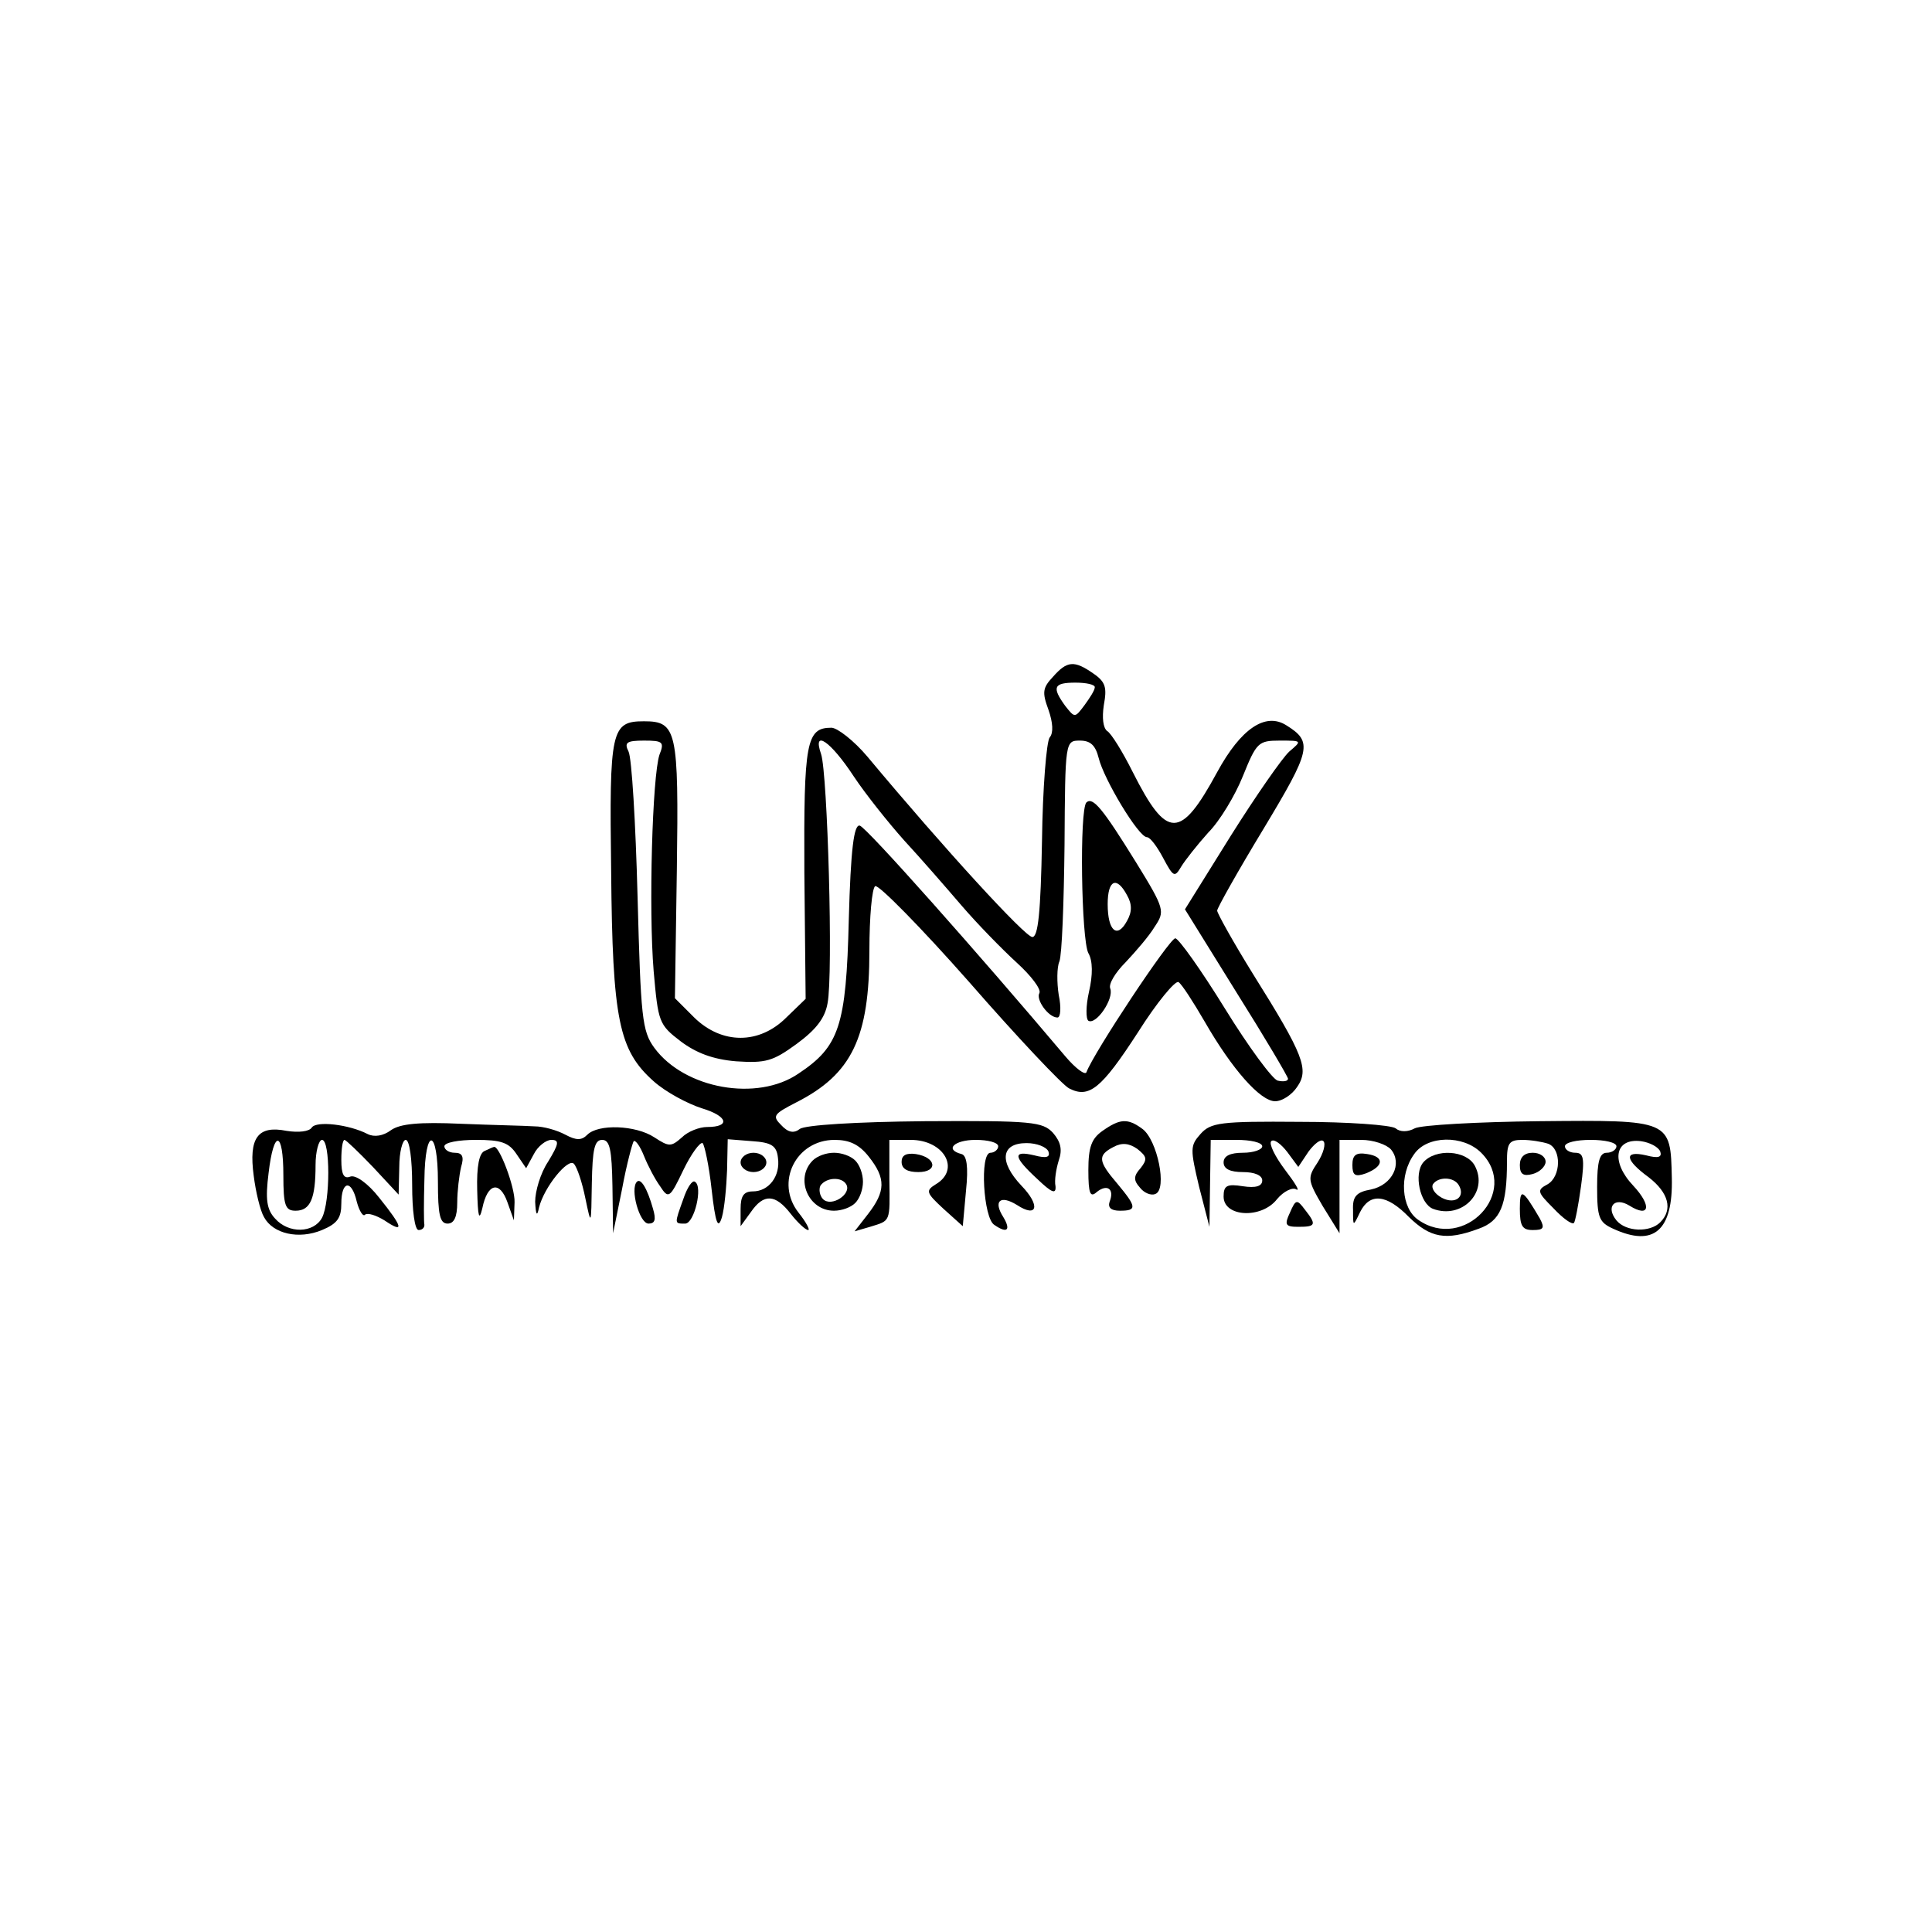
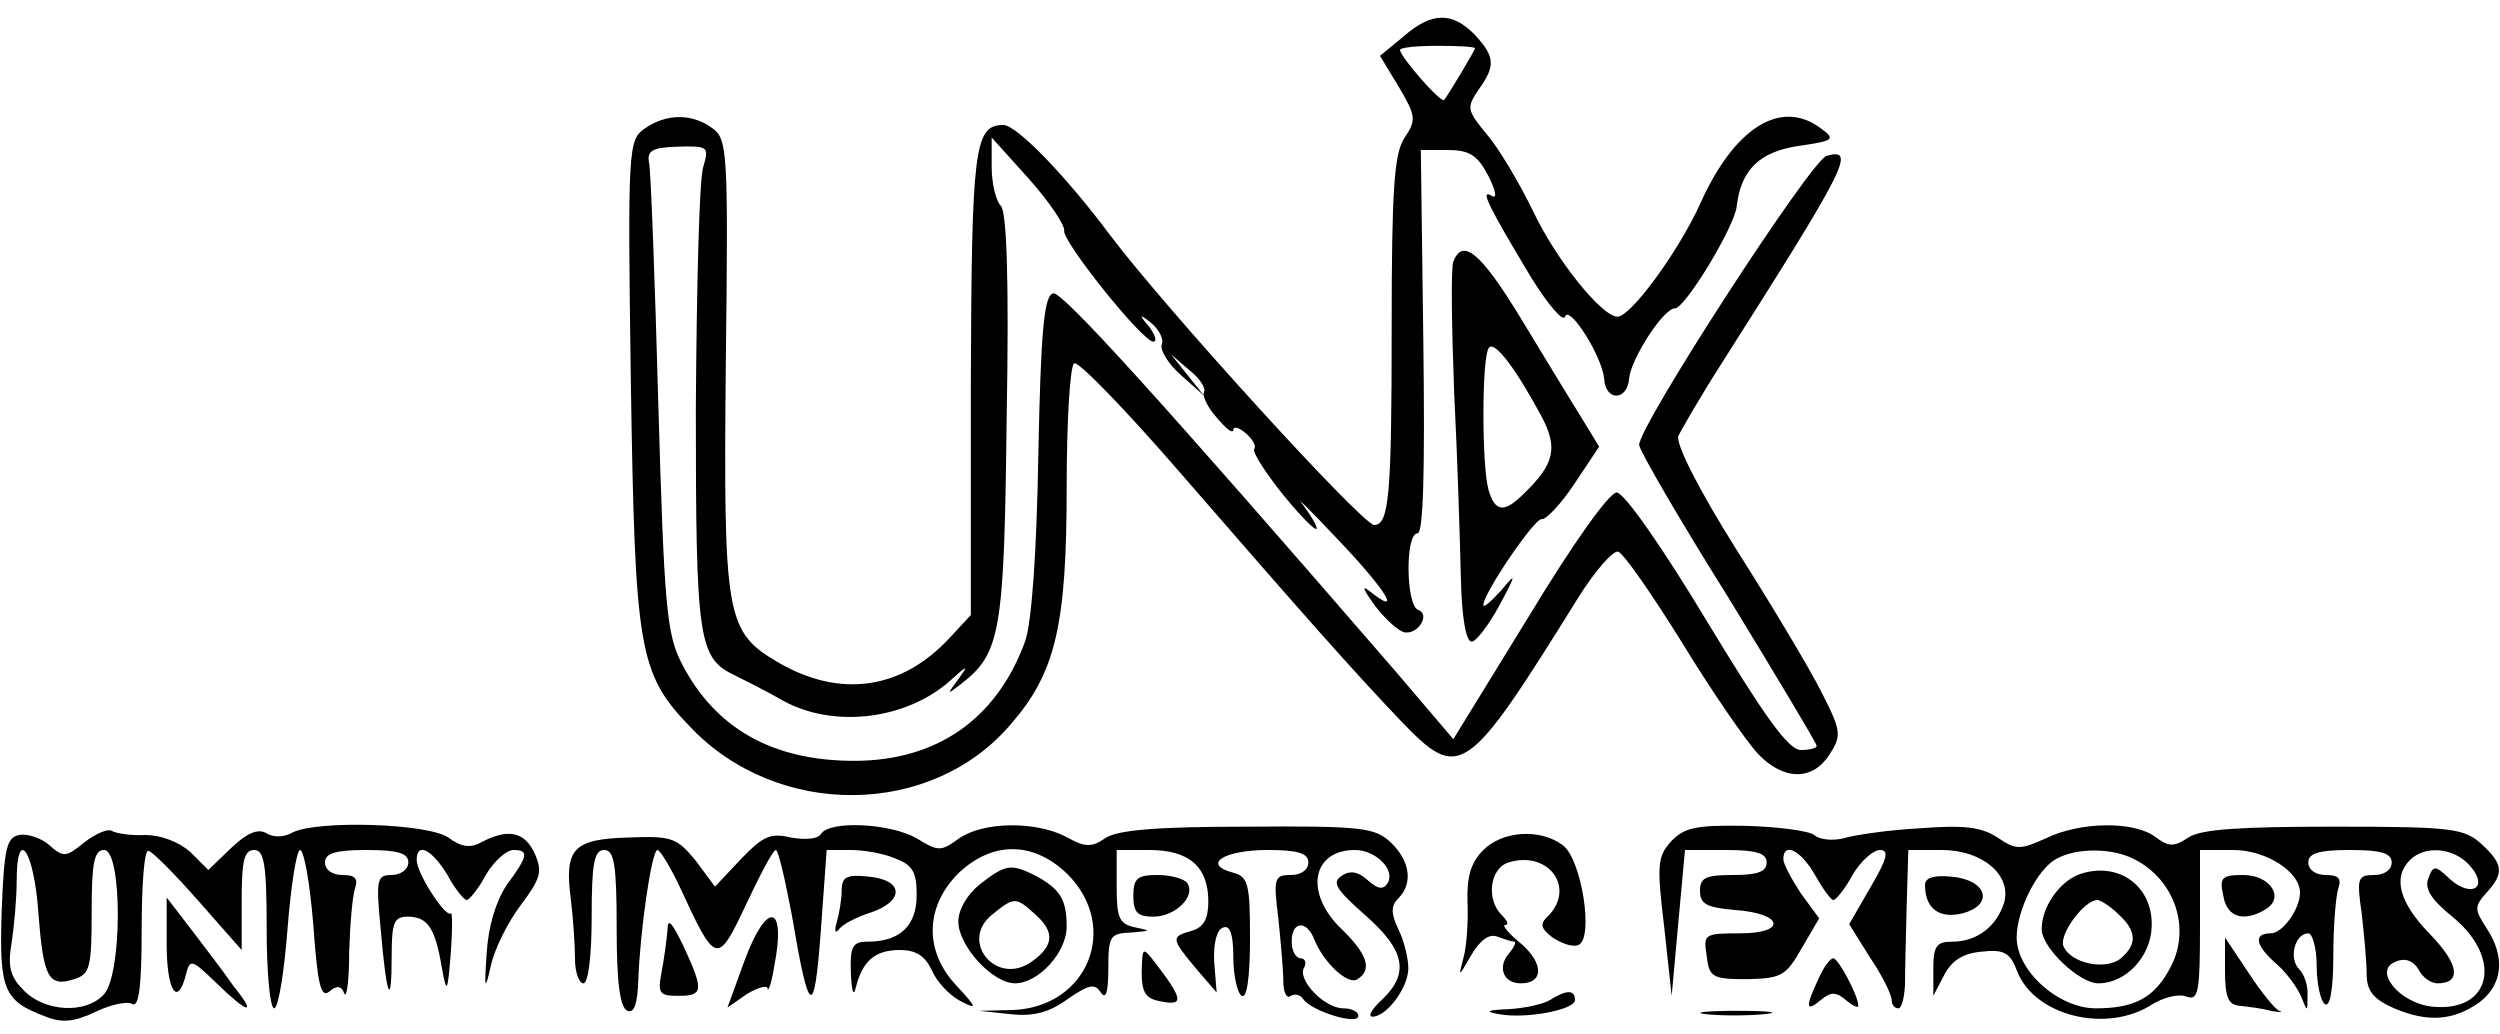
- <svg xmlns="http://www.w3.org/2000/svg" version="1.0" width="300pt" height="300pt" viewBox="0 0 300 300" preserveAspectRatio="xMidYMid meet">
-   <g transform="translate(0,300) scale(0.1,-0.1)" fill="#000000" stroke="none">
-     <path d="M1635 1949 c-16 -17 -17 -24 -7 -51 7 -20 8 -36 2 -43 -5 -6 -11 -79 -12 -161 -2 -111 -6 -149 -15 -149 -11 0 -135 135 -256 280 -21 25 -47 45 -56 45 -39 0 -43 -22 -42 -225 l2 -196 -30 -29 c-42 -42 -100 -42 -143 0 l-30 30 3 199 c3 217 0 231 -51 231 -51 0 -54 -13 -51 -233 2 -231 12 -278 66 -326 19 -17 53 -35 75 -42 40 -12 45 -29 8 -29 -12 0 -30 -7 -39 -16 -17 -15 -20 -15 -43 0 -29 19 -87 21 -104 4 -9 -9 -17 -9 -34 0 -13 7 -34 13 -48 13 -14 1 -65 2 -114 4 -65 3 -95 0 -109 -10 -12 -9 -26 -11 -36 -6 -29 15 -80 21 -87 10 -4 -6 -20 -8 -39 -5 -45 9 -59 -11 -51 -70 3 -24 10 -54 16 -64 14 -26 54 -35 90 -20 24 10 30 19 30 41 0 36 16 38 24 3 4 -15 10 -24 13 -20 4 3 17 -1 30 -9 31 -21 29 -11 -8 35 -18 23 -37 36 -45 33 -10 -4 -14 3 -14 26 0 17 2 31 5 31 2 0 22 -19 44 -42 l40 -43 1 43 c0 23 5 42 10 42 6 0 10 -30 10 -70 0 -40 4 -70 10 -70 5 0 9 3 9 8 -1 4 -1 35 0 70 1 83 21 81 21 -3 0 -51 3 -65 15 -65 10 0 15 10 15 33 0 17 3 42 6 55 5 16 2 22 -10 22 -9 0 -16 5 -16 10 0 6 22 10 49 10 39 0 51 -4 63 -22 l15 -22 12 22 c6 12 19 22 27 22 13 0 12 -6 -5 -34 -12 -18 -20 -46 -20 -62 1 -21 3 -24 6 -9 8 32 45 77 54 68 5 -5 13 -29 18 -54 9 -43 9 -43 10 24 1 52 4 67 16 67 12 0 15 -15 16 -72 l1 -73 14 69 c7 38 16 71 18 74 3 2 10 -8 16 -23 6 -15 17 -36 25 -47 13 -20 15 -19 36 25 12 25 26 44 30 42 3 -3 10 -35 14 -72 6 -53 10 -63 16 -43 4 14 7 47 8 73 l1 48 38 -3 c30 -2 38 -7 40 -26 4 -28 -14 -52 -39 -52 -14 0 -19 -7 -19 -27 l0 -27 16 22 c20 29 38 28 62 -3 11 -14 23 -25 27 -25 3 0 -3 12 -15 27 -37 47 -4 113 56 113 23 0 38 -7 53 -26 27 -34 26 -54 -1 -89 l-21 -27 24 7 c32 10 31 6 30 74 l0 61 33 0 c52 0 78 -46 39 -69 -16 -10 -15 -13 12 -38 l30 -27 5 55 c4 38 1 55 -7 57 -27 7 -11 22 22 22 19 0 35 -4 35 -10 0 -5 -6 -10 -12 -10 -17 0 -11 -102 6 -112 20 -14 26 -8 14 12 -16 25 -5 35 21 19 32 -21 37 -1 7 30 -35 37 -32 66 8 66 16 0 31 -6 34 -13 3 -9 -3 -11 -22 -6 -34 8 -33 -2 5 -37 22 -21 29 -24 28 -11 -2 9 1 27 5 40 6 17 3 29 -9 43 -16 17 -32 19 -199 18 -108 -1 -186 -6 -194 -12 -9 -7 -18 -6 -29 6 -14 14 -12 17 23 35 87 44 114 101 114 236 0 52 4 97 9 100 5 3 71 -64 146 -149 75 -86 145 -160 155 -165 31 -16 50 -1 107 87 29 46 58 81 63 78 5 -3 23 -31 41 -62 42 -73 86 -123 109 -123 11 0 26 10 34 22 19 27 11 49 -68 175 -31 50 -56 95 -56 99 0 4 32 61 72 127 74 123 77 135 35 161 -32 20 -70 -5 -107 -73 -57 -105 -78 -105 -131 0 -16 32 -34 61 -40 64 -6 5 -8 20 -5 40 5 27 3 36 -16 49 -30 21 -41 20 -63 -5z m65 -16 c0 -5 -8 -17 -16 -28 -15 -20 -15 -20 -30 -1 -21 29 -18 36 16 36 17 0 30 -3 30 -7z m-676 -105 c-11 -33 -17 -239 -9 -336 7 -79 8 -83 42 -109 24 -18 50 -28 86 -31 46 -3 57 0 94 27 30 22 44 40 48 63 9 45 0 357 -10 387 -14 40 15 20 51 -35 18 -27 53 -71 78 -99 25 -27 65 -73 89 -101 24 -28 63 -68 86 -89 22 -20 38 -41 35 -47 -6 -10 14 -38 28 -38 5 0 6 16 2 35 -3 19 -3 43 1 52 4 10 7 91 8 181 1 161 1 162 24 162 16 0 24 -7 29 -27 8 -33 62 -123 75 -123 5 0 16 -15 25 -32 16 -30 18 -31 28 -14 6 10 25 34 42 53 18 18 42 58 54 88 21 52 24 55 57 55 35 0 35 0 15 -17 -11 -10 -52 -69 -91 -131 l-71 -114 80 -129 c44 -70 80 -131 80 -134 0 -4 -7 -5 -16 -3 -8 2 -45 52 -82 112 -37 60 -72 109 -77 109 -9 0 -127 -178 -138 -208 -2 -5 -17 6 -33 25 -135 160 -309 356 -319 358 -9 2 -14 -36 -17 -146 -4 -166 -15 -197 -78 -239 -64 -44 -177 -24 -224 40 -19 26 -21 47 -26 235 -3 114 -9 215 -14 225 -7 14 -3 17 24 17 29 0 32 -2 24 -22z m-584 -653 c0 -47 3 -55 19 -55 23 0 31 19 31 71 0 21 5 39 10 39 13 0 13 -96 0 -121 -13 -24 -52 -25 -73 -1 -13 14 -15 30 -10 70 8 69 23 67 23 -3z" />
-     <path d="M1687 1754 c-11 -11 -8 -213 3 -234 7 -12 7 -34 1 -60 -5 -22 -5 -42 -1 -45 12 -7 40 34 34 50 -3 7 8 25 24 41 15 16 36 40 45 55 16 24 16 27 -29 100 -52 84 -67 102 -77 93z m63 -144 c8 -14 8 -26 0 -40 -15 -28 -30 -16 -30 26 0 38 14 44 30 14z" />
-     <path d="M1712 1244 c-17 -12 -22 -25 -22 -61 0 -37 3 -43 13 -34 16 13 28 5 20 -15 -3 -9 2 -14 16 -14 27 0 26 6 -4 42 -30 35 -31 44 -6 57 13 7 24 6 37 -3 15 -12 16 -16 5 -30 -11 -12 -11 -19 -1 -30 6 -8 17 -13 24 -10 19 7 3 84 -20 101 -23 17 -35 16 -62 -3z" />
-     <path d="M1864 1239 c-16 -18 -16 -23 -2 -82 l16 -62 1 68 1 67 40 0 c22 0 40 -4 40 -10 0 -5 -13 -10 -30 -10 -20 0 -30 -5 -30 -15 0 -10 10 -15 30 -15 18 0 30 -5 30 -13 0 -9 -10 -12 -30 -9 -25 4 -30 1 -30 -16 0 -32 59 -35 83 -4 10 12 24 19 30 15 6 -3 -2 10 -18 31 -15 20 -25 40 -21 44 4 4 15 -4 25 -17 l17 -23 16 24 c9 12 19 20 23 16 4 -4 0 -19 -9 -33 -16 -24 -16 -27 8 -68 l26 -42 0 73 0 72 34 0 c18 0 39 -7 46 -15 18 -22 2 -55 -31 -62 -23 -4 -29 -11 -28 -32 0 -26 0 -26 11 -3 15 30 41 28 76 -8 33 -32 57 -37 108 -18 34 12 44 36 44 104 0 29 3 34 24 34 13 0 31 -3 40 -6 21 -8 20 -51 -1 -63 -17 -9 -16 -12 9 -37 15 -16 29 -26 32 -23 2 2 7 28 11 57 6 44 4 52 -9 52 -9 0 -16 5 -16 10 0 6 18 10 40 10 22 0 40 -4 40 -10 0 -5 -7 -10 -15 -10 -11 0 -15 -13 -15 -53 0 -48 3 -55 25 -65 63 -29 93 -3 91 79 -2 90 -1 90 -205 88 -97 -1 -184 -6 -194 -11 -11 -6 -23 -6 -30 0 -7 5 -73 10 -149 10 -123 1 -138 -1 -154 -19z m436 -29 c61 -61 -27 -154 -98 -104 -26 18 -30 69 -6 102 20 29 76 30 104 2z m278 2 c3 -9 -3 -11 -22 -6 -35 8 -33 -7 4 -34 31 -24 38 -50 18 -70 -16 -16 -53 -15 -68 3 -17 21 -3 37 20 23 32 -20 35 0 6 31 -35 37 -29 74 12 69 14 -2 27 -9 30 -16z" />
-     <path d="M2210 1195 c-15 -18 -5 -64 15 -72 45 -17 87 26 65 67 -13 24 -61 27 -80 5z m55 -35 c11 -18 -5 -31 -26 -20 -11 6 -17 15 -14 21 8 12 32 12 40 -1z" />
-     <path d="M753 1213 c-9 -3 -13 -24 -12 -61 1 -42 3 -49 8 -28 8 39 27 43 39 9 l10 -28 1 28 c1 23 -24 89 -32 86 -1 0 -8 -3 -14 -6z" />
-     <path d="M1150 1195 c0 -8 9 -15 20 -15 11 0 20 7 20 15 0 8 -9 15 -20 15 -11 0 -20 -7 -20 -15z" />
-     <path d="M1262 1198 c-28 -28 -7 -78 33 -78 12 0 26 5 33 12 7 7 12 21 12 33 0 12 -5 26 -12 33 -7 7 -21 12 -33 12 -12 0 -26 -5 -33 -12z m52 -37 c9 -15 -23 -36 -36 -23 -5 5 -7 15 -4 21 9 13 33 14 40 2z" />
-     <path d="M1400 1196 c0 -11 9 -16 26 -16 31 0 28 23 -4 28 -15 2 -22 -2 -22 -12z" />
-     <path d="M2100 1191 c0 -16 4 -19 21 -13 28 11 29 26 2 30 -18 3 -23 -2 -23 -17z" />
-     <path d="M2360 1191 c0 -14 5 -18 20 -14 11 3 20 12 20 19 0 8 -9 14 -20 14 -13 0 -20 -7 -20 -19z" />
-     <path d="M989 1165 c-11 -11 4 -65 18 -65 10 0 12 6 7 23 -9 32 -19 48 -25 42z" />
-     <path d="M1061 1138 c-14 -39 -14 -38 3 -38 14 0 28 58 15 65 -4 3 -12 -9 -18 -27z" />
-     <path d="M2360 1123 c0 -27 4 -33 20 -33 17 0 19 3 11 18 -27 46 -31 48 -31 15z" />
-     <path d="M2003 1117 c-9 -19 -7 -22 13 -22 27 0 29 3 10 27 -12 16 -14 16 -23 -5z" />
+ <svg xmlns="http://www.w3.org/2000/svg" version="1.0" width="300pt" height="124pt" viewBox="0 0 300 124" preserveAspectRatio="xMidYMid meet">
+   <g transform="translate(0,124) scale(0.1,-0.1)" fill="#000000" stroke="none">
+     <path d="M1684 1196 l-28 -23 23 -38 c20 -34 21 -39 6 -61 -12 -19 -15 -61 -15 -228 0 -199 -3 -236 -21 -236 -14 0 -250 259 -317 348 -53 71 -112 132 -128 132 -35 0 -38 -28 -39 -310 l0 -278 -25 -27 c-58 -63 -132 -73 -206 -30 -63 37 -66 53 -63 361 3 252 2 267 -16 280 -24 18 -55 18 -81 0 -20 -14 -21 -21 -17 -303 5 -322 9 -351 71 -415 105 -111 290 -109 385 3 54 62 67 119 67 285 0 78 4 145 9 148 5 3 62 -56 127 -131 151 -174 206 -236 264 -297 72 -75 79 -70 214 147 20 32 42 57 48 55 7 -3 41 -52 77 -110 36 -59 77 -118 90 -132 31 -33 66 -33 86 -2 15 23 15 28 -9 75 -14 28 -60 105 -102 171 -47 75 -73 127 -70 137 4 8 27 48 52 87 150 236 162 259 126 249 -18 -4 -226 -325 -225 -347 0 -6 48 -89 107 -183 58 -95 106 -175 106 -178 0 -3 -9 -5 -19 -5 -15 0 -44 41 -113 155 -53 88 -99 154 -108 154 -9 0 -53 -62 -105 -148 l-91 -148 -69 81 c-282 326 -400 456 -411 454 -11 -2 -15 -43 -18 -193 -2 -119 -8 -203 -16 -225 -34 -93 -106 -143 -205 -143 -98 0 -167 39 -207 117 -18 35 -21 68 -28 310 -4 149 -9 279 -11 290 -3 15 3 19 34 20 37 1 38 0 31 -24 -5 -14 -8 -144 -9 -290 0 -281 3 -300 48 -321 12 -6 38 -19 57 -30 60 -33 147 -23 200 24 21 19 23 20 10 2 -14 -19 -14 -19 3 -6 48 37 52 62 55 320 3 165 0 247 -7 254 -6 6 -11 27 -11 47 l0 35 45 -50 c24 -27 43 -55 42 -62 -2 -13 94 -133 107 -133 5 0 2 8 -5 18 -13 15 -12 16 3 4 9 -8 15 -19 12 -26 -2 -6 8 -23 23 -36 l28 -25 -20 25 -20 25 22 -19 c13 -10 20 -22 18 -26 -3 -4 4 -19 15 -31 11 -13 19 -20 20 -15 0 5 7 3 15 -4 8 -7 13 -15 10 -19 -2 -4 14 -29 35 -55 22 -27 40 -45 40 -40 0 4 -8 17 -17 29 -10 12 10 -8 44 -44 58 -61 76 -92 36 -60 -10 8 -6 0 7 -18 14 -18 30 -32 37 -32 16 -1 29 22 15 27 -15 5 -16 92 -1 92 7 0 9 74 7 230 l-3 230 32 0 c26 0 36 -6 49 -31 9 -18 11 -28 4 -24 -15 9 -3 -14 48 -99 20 -32 38 -53 40 -46 5 15 45 -48 47 -75 2 -27 28 -26 30 1 2 23 41 84 55 84 12 0 71 97 74 122 5 44 27 66 75 73 42 6 44 8 26 21 -48 36 -104 1 -145 -91 -26 -57 -83 -135 -99 -135 -19 0 -74 69 -101 126 -17 35 -42 77 -56 93 -24 29 -24 32 -10 53 21 29 20 40 -4 66 -27 28 -52 28 -86 -2z m86 -14 c0 -2 -29 -51 -37 -62 -4 -4 -52 51 -53 60 0 3 20 5 45 5 25 0 45 -1 45 -3z" />
+     <path d="M1744 926 c-3 -7 -2 -78 1 -157 4 -79 7 -179 8 -221 1 -48 6 -78 13 -78 5 0 20 19 33 43 21 39 21 41 2 18 -12 -13 -21 -21 -21 -17 0 14 62 105 70 103 5 -1 23 18 39 42 l30 45 -22 36 c-12 19 -44 72 -72 118 -48 79 -70 97 -81 68z m106 -186 c20 -38 15 -57 -21 -92 -24 -24 -35 -23 -43 5 -8 30 -8 162 1 170 7 8 33 -27 63 -83z" />
+     <path d="M101 229 c-22 -18 -25 -18 -42 -3 -9 8 -26 14 -36 12 -15 -3 -18 -15 -21 -91 -3 -95 2 -108 53 -127 20 -8 35 -6 60 6 19 9 39 13 44 9 8 -4 11 25 11 89 0 53 3 96 8 95 4 0 31 -27 60 -60 l52 -59 0 60 c0 47 3 60 15 60 12 0 15 -17 15 -95 0 -52 4 -95 9 -95 5 0 12 43 16 95 4 52 11 95 15 95 5 0 12 -41 16 -90 5 -71 9 -88 19 -80 9 8 15 7 18 -2 3 -7 6 15 6 49 1 34 4 68 7 77 4 12 0 16 -15 16 -12 0 -21 6 -21 15 0 11 12 15 50 15 38 0 50 -4 50 -15 0 -8 -9 -15 -20 -15 -18 0 -19 -5 -13 -67 7 -81 13 -94 13 -30 0 40 3 47 19 47 24 0 33 -13 41 -60 6 -33 7 -33 11 17 2 28 2 49 0 47 -6 -6 -41 48 -41 64 0 22 18 13 37 -18 9 -17 20 -30 23 -30 3 0 14 13 23 30 10 17 25 30 33 30 19 0 18 -7 -8 -42 -13 -20 -22 -49 -24 -82 -3 -44 -2 -46 5 -15 4 19 20 52 36 73 24 32 26 40 17 61 -12 27 -32 31 -63 15 -14 -8 -25 -7 -41 5 -25 17 -157 21 -187 6 -10 -6 -23 -6 -31 -1 -10 6 -23 1 -42 -17 l-28 -27 -22 22 c-14 12 -35 20 -54 20 -17 -1 -35 2 -40 5 -5 3 -20 -4 -33 -14z m-55 -84 c6 -78 12 -90 43 -80 19 6 21 14 21 81 0 59 3 74 15 74 22 0 22 -152 -1 -174 -22 -23 -70 -20 -95 5 -17 17 -20 29 -15 58 3 20 6 53 6 74 0 67 21 36 26 -38z" />
+     <path d="M985 239 c-4 -6 -19 -7 -36 -4 -25 6 -34 1 -60 -26 l-31 -33 -23 31 c-23 28 -29 30 -81 28 -66 -2 -77 -13 -69 -74 3 -24 5 -57 5 -72 0 -16 5 -29 10 -29 6 0 10 33 10 80 0 64 3 80 15 80 12 0 15 -17 15 -94 0 -66 4 -95 13 -99 8 -3 12 8 13 37 2 59 16 156 23 156 3 0 16 -21 28 -47 42 -91 44 -91 78 -19 17 36 32 65 36 66 3 0 11 -35 19 -77 21 -124 27 -127 35 -20 l7 97 29 0 c15 0 39 -4 53 -10 21 -8 26 -16 26 -44 0 -37 -20 -56 -59 -56 -18 0 -21 -6 -20 -37 1 -22 3 -30 6 -18 8 32 23 45 53 45 19 0 30 -7 38 -24 6 -14 21 -30 34 -37 21 -11 21 -9 -4 18 -39 41 -38 94 1 134 41 40 91 40 132 0 63 -63 25 -159 -65 -163 l-41 -1 38 -4 c27 -3 46 2 68 18 26 18 33 19 40 8 6 -9 9 0 9 29 0 39 2 42 28 43 23 2 24 2 5 6 -20 4 -23 11 -23 49 l0 44 39 0 c48 0 71 -20 71 -62 0 -21 -6 -31 -20 -35 -25 -7 -25 -9 5 -45 l25 -29 -3 37 c-1 22 3 39 11 41 8 3 12 -8 12 -36 0 -22 5 -43 10 -46 6 -4 10 21 10 68 0 67 -2 75 -21 80 -37 10 -10 27 42 27 37 0 49 -4 49 -15 0 -9 -9 -15 -21 -15 -20 0 -21 -4 -15 -52 3 -29 6 -63 6 -76 0 -13 4 -21 9 -17 5 3 12 1 15 -4 9 -14 66 -32 66 -20 0 5 -8 9 -18 9 -23 0 -56 35 -47 49 3 6 1 11 -4 11 -6 0 -11 9 -11 20 0 25 18 26 27 3 11 -28 41 -56 52 -48 18 11 12 30 -19 60 -45 43 -36 95 16 95 25 0 49 -24 39 -40 -5 -8 -12 -7 -24 4 -11 10 -21 12 -31 5 -12 -8 -7 -16 28 -47 48 -42 54 -70 20 -102 -12 -11 -17 -20 -11 -20 17 0 43 35 43 58 0 12 -5 33 -12 47 -9 19 -9 28 0 37 18 18 14 45 -9 67 -19 18 -35 20 -173 19 -108 0 -156 -4 -170 -14 -16 -11 -24 -11 -47 2 -37 19 -99 18 -128 -2 -22 -16 -25 -16 -51 0 -31 18 -105 22 -115 5z" />
+     <path d="M2005 230 c-16 -18 -17 -28 -8 -102 l9 -83 8 88 8 87 49 0 c37 0 49 -4 49 -15 0 -11 -11 -15 -40 -15 -33 0 -40 -3 -40 -19 0 -16 8 -20 42 -23 58 -4 63 -28 6 -28 -43 0 -44 -1 -40 -27 3 -26 7 -28 49 -28 41 1 46 4 65 37 l21 36 -22 30 c-11 17 -21 35 -21 41 0 21 21 11 38 -19 9 -16 19 -30 22 -30 3 0 14 13 23 30 10 17 25 30 33 30 11 0 9 -10 -11 -44 l-26 -45 25 -40 c15 -22 26 -45 26 -51 0 -5 3 -10 8 -10 4 0 7 12 8 28 0 15 1 57 2 95 l2 67 40 0 c49 0 84 -30 75 -63 -9 -29 -33 -47 -62 -47 -19 0 -23 -5 -23 -32 l0 -33 13 25 c9 17 22 26 45 28 26 3 34 -1 42 -22 20 -55 108 -77 163 -41 13 8 32 13 41 9 14 -5 16 5 16 85 l0 91 40 0 c39 0 80 -26 80 -51 0 -20 -21 -49 -35 -49 -21 0 -19 -14 6 -36 12 -10 25 -28 30 -39 8 -20 8 -20 8 0 1 12 -4 26 -10 32 -13 13 -5 43 11 43 5 0 10 -18 10 -39 0 -22 5 -43 10 -46 6 -4 10 18 10 59 0 35 3 71 6 80 4 12 0 16 -15 16 -12 0 -21 6 -21 15 0 11 12 15 50 15 38 0 50 -4 50 -15 0 -9 -9 -15 -21 -15 -20 0 -21 -4 -15 -46 3 -26 6 -59 6 -73 0 -20 8 -30 33 -41 40 -17 71 -15 102 7 28 21 32 54 9 89 -15 23 -15 26 0 43 21 23 20 34 -6 58 -21 19 -35 21 -177 21 -113 0 -160 -3 -175 -13 -18 -12 -24 -11 -40 1 -26 19 -90 18 -131 -2 -31 -14 -36 -14 -58 1 -20 13 -41 15 -94 11 -37 -2 -78 -8 -91 -12 -12 -3 -28 -2 -35 4 -6 5 -44 10 -83 11 -59 1 -73 -2 -89 -19z m558 -22 c47 -25 66 -82 42 -128 -19 -37 -43 -50 -90 -50 -45 0 -95 45 -95 85 0 32 24 81 47 94 24 14 69 14 96 -1z m401 -7 c23 -26 2 -39 -24 -16 -18 17 -20 17 -26 1 -5 -13 4 -26 30 -47 60 -50 45 -114 -25 -107 -40 4 -72 44 -44 54 11 5 21 1 27 -9 5 -10 15 -17 23 -17 29 0 26 23 -9 59 -37 38 -45 68 -24 89 18 18 53 15 72 -7z" />
+     <path d="M2493 190 c-23 -10 -43 -39 -43 -65 0 -22 45 -65 68 -65 33 0 63 32 64 68 2 50 -42 80 -89 62z m49 -47 c22 -20 23 -36 3 -53 -18 -15 -61 -6 -69 15 -5 14 25 55 41 55 3 0 15 -7 25 -17z" />
+     <path d="M1780 220 c-15 -15 -20 -32 -19 -63 1 -23 -1 -53 -5 -67 -6 -23 -6 -23 9 3 11 19 22 27 32 23 8 -3 17 -6 20 -6 3 0 0 -7 -7 -15 -13 -16 -6 -35 15 -35 27 0 28 23 1 47 -15 12 -24 23 -20 23 5 0 3 5 -4 12 -19 19 -14 56 8 63 48 15 81 -30 48 -64 -11 -10 -9 -15 5 -26 11 -7 24 -12 31 -9 19 7 4 104 -19 120 -27 20 -72 17 -95 -6z" />
+     <path d="M1176 179 c-15 -12 -26 -30 -26 -45 0 -29 41 -74 68 -74 28 0 62 37 62 68 0 33 -8 45 -37 61 -30 15 -36 14 -67 -10z m66 -36 c24 -21 23 -38 -4 -57 -42 -30 -87 24 -48 56 27 22 29 22 52 1z" />
+     <path d="M1010 171 c0 -10 -3 -28 -6 -38 -3 -10 -2 -14 3 -8 4 6 22 15 38 20 41 14 39 39 -2 43 -27 3 -33 0 -33 -17z" />
+     <path d="M1360 165 c0 -20 5 -25 24 -25 26 0 51 24 41 40 -3 5 -19 10 -36 10 -24 0 -29 -4 -29 -25z" />
+     <path d="M2310 178 c0 -28 17 -41 45 -34 38 10 30 40 -13 44 -21 2 -32 -1 -32 -10z" />
+     <path d="M2668 165 c4 -26 25 -32 51 -16 23 14 5 41 -27 41 -26 0 -29 -3 -24 -25z" />
+     <path d="M200 107 c0 -56 13 -76 23 -37 5 20 7 19 37 -10 38 -37 49 -39 20 -3 -11 16 -34 46 -50 67 l-30 39 0 -56z" />
+     <path d="M801 124 c-1 -12 -4 -34 -7 -50 -5 -26 -3 -29 20 -29 30 0 31 6 6 60 -14 29 -19 34 -19 19z" />
+     <path d="M893 86 l-20 -55 23 16 c13 8 25 11 25 7 1 -5 5 7 8 26 15 76 -9 80 -36 6z" />
+     <path d="M2670 75 c0 -32 4 -41 18 -42 9 -1 26 -3 37 -6 11 -2 16 -2 10 0 -5 2 -22 23 -37 46 l-28 42 0 -40z" />
+     <path d="M1370 74 c0 -26 5 -33 25 -36 26 -5 24 4 -9 47 -15 19 -15 19 -16 -11z" />
+     <path d="M2182 65 c-16 -34 -15 -40 3 -25 12 10 18 10 30 0 8 -7 15 -10 15 -7 0 12 -24 57 -30 57 -4 0 -12 -11 -18 -25z" />
+     <path d="M1860 40 c-8 -5 -31 -10 -50 -11 -26 -1 -29 -3 -11 -6 31 -6 91 5 91 17 0 13 -11 12 -30 0z" />
+     <path d="M2047 23 c18 -2 50 -2 70 0 21 2 7 4 -32 4 -38 0 -55 -2 -38 -4z" />
  </g>
</svg>
